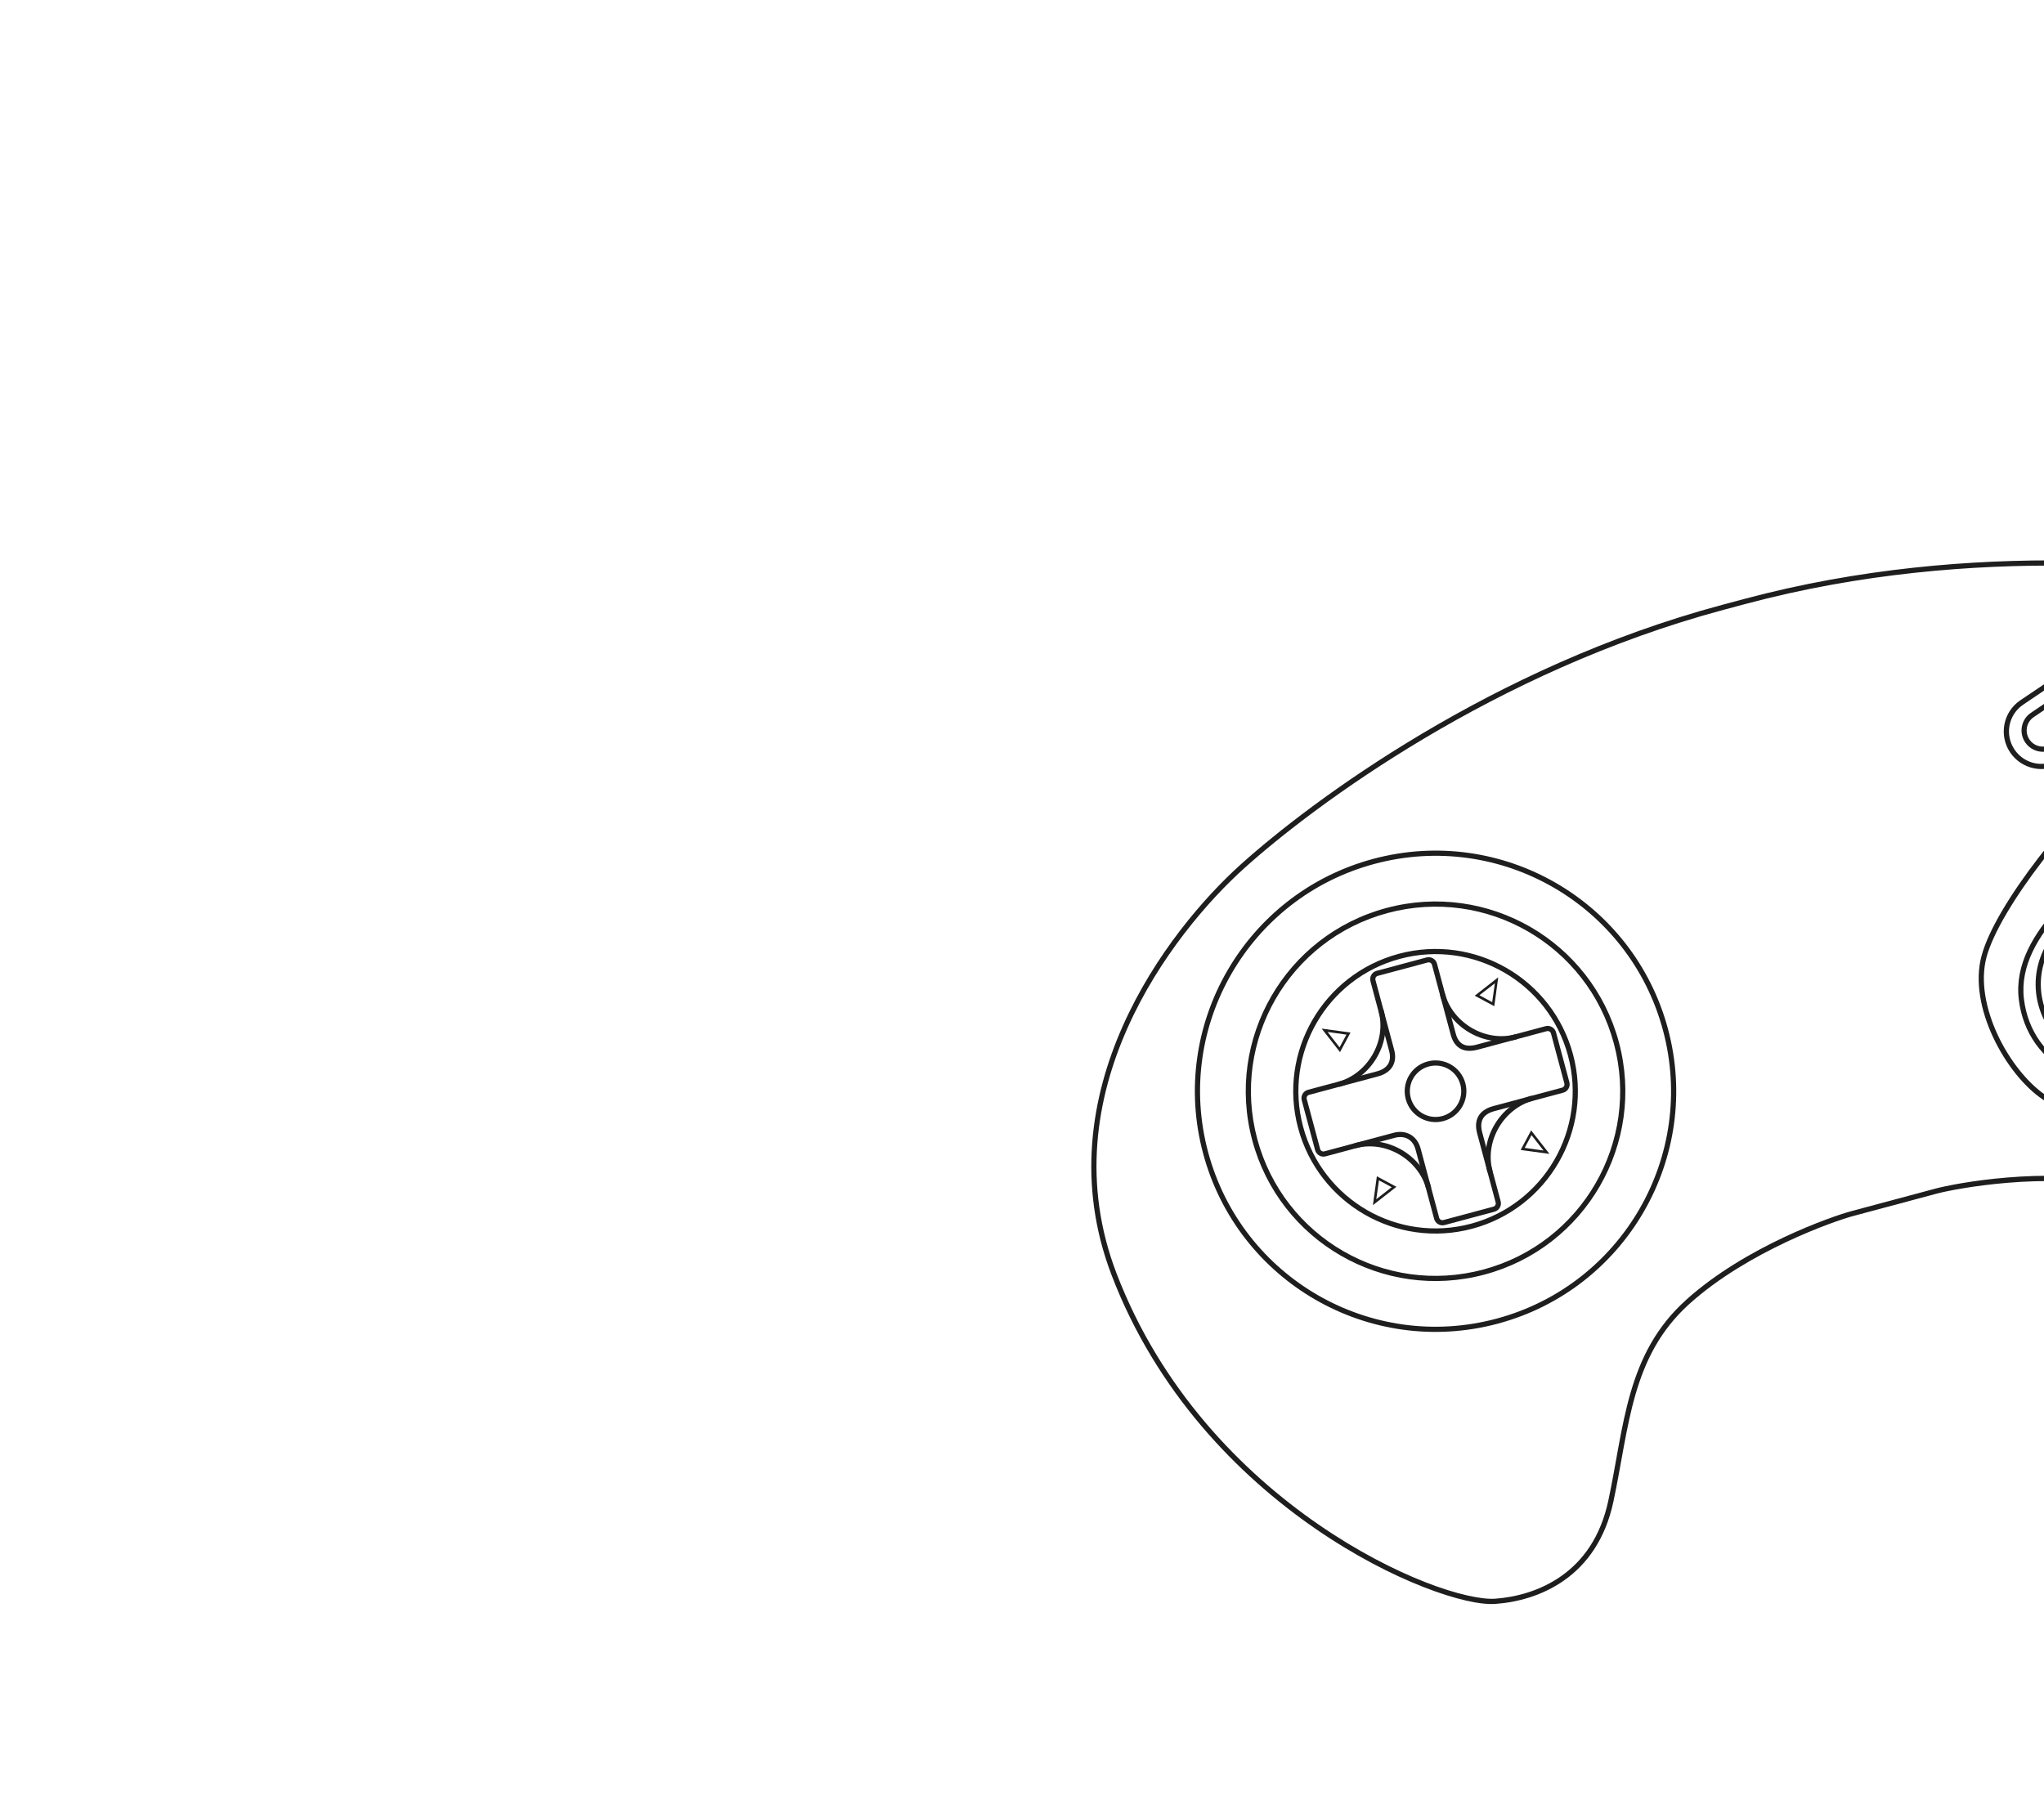
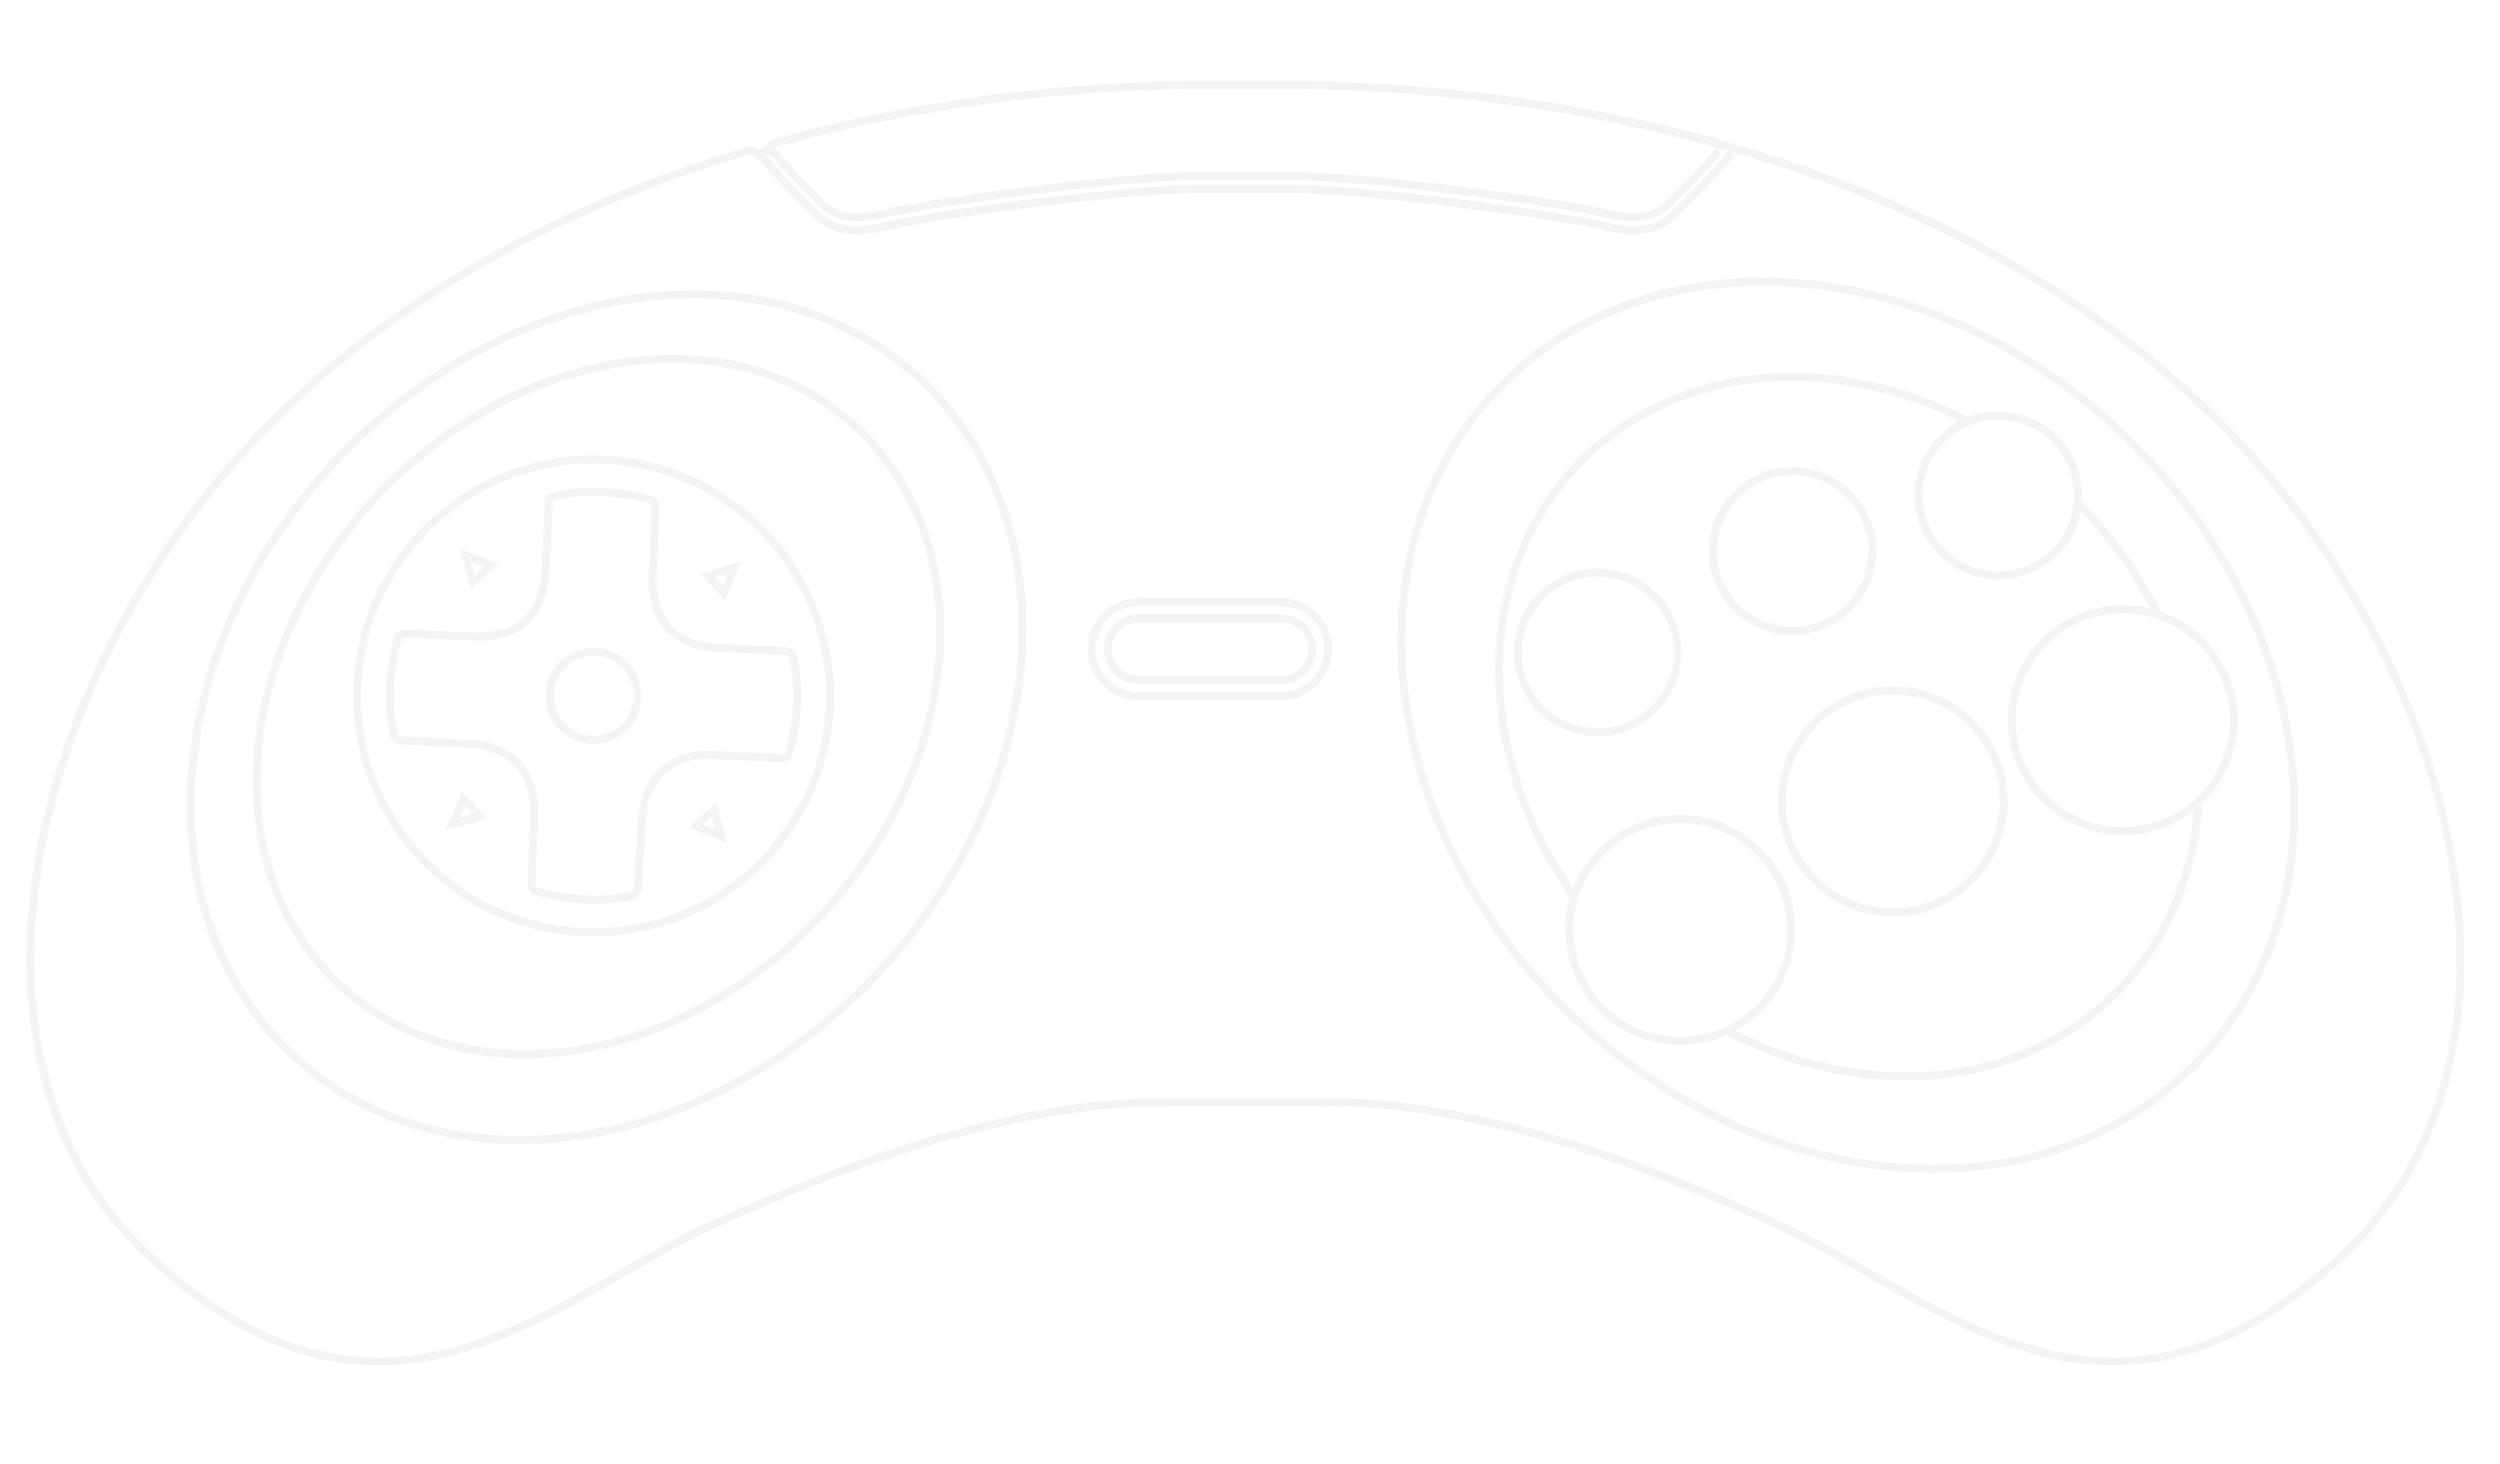
- <svg xmlns="http://www.w3.org/2000/svg">
-   <path id="path3" d="M 318.065 101.402 C 276.807 101.402 240.702 115.754 226.076 123.182 C 218.501 127.03 207.653 134.338 199.106 144.892 C 190.558 155.445 184.316 169.272 186.063 186.053 C 188.308 207.593 198.211 225.126 208.755 237.511 C 214.027 243.702 219.457 248.603 224.183 252.082 C 228.908 255.562 232.901 257.635 235.444 258.127 C 239.092 258.833 243.621 258.884 248.025 257.257 C 252.429 255.632 256.684 252.304 259.736 246.318 C 265.77 234.481 269.197 222.852 281.278 216.698 C 293.413 210.516 309.142 209.349 312.51 209.349 L 327.489 209.349 C 330.859 209.349 346.587 210.517 358.722 216.698 L 358.807 216.743 C 370.817 222.909 374.245 234.514 380.265 246.321 C 383.317 252.307 387.572 255.635 391.975 257.261 C 396.38 258.886 400.909 258.836 404.556 258.13 C 407.1 257.638 411.093 255.565 415.818 252.085 C 420.543 248.605 425.974 243.705 431.245 237.513 C 441.79 225.131 451.693 207.598 453.937 186.055 C 455.685 169.274 449.441 155.448 440.894 144.893 C 432.349 134.34 421.502 127.033 413.93 123.184 C 399.304 115.758 363.199 101.404 321.942 101.404 L 318.071 101.404 L 318.065 101.402 Z M 318.065 102.299 L 321.935 102.299 C 362.985 102.299 399.01 116.613 413.516 123.981 C 420.99 127.778 431.764 135.029 440.205 145.453 C 448.646 155.877 454.759 169.444 453.039 185.956 C 450.818 207.277 441.01 224.661 430.555 236.935 C 425.33 243.073 419.949 247.931 415.285 251.365 C 410.619 254.802 406.631 256.808 404.387 257.242 C 400.867 257.924 396.492 257.969 392.284 256.414 C 388.074 254.861 384.023 251.716 381.064 245.911 C 375.075 234.165 371.554 222.228 359.129 215.898 C 346.757 209.596 331.057 208.45 327.489 208.45 L 312.51 208.45 C 308.944 208.45 293.254 209.589 280.884 215.883 L 280.871 215.897 C 268.444 222.227 264.924 234.165 258.936 245.91 C 255.976 251.716 251.926 254.86 247.716 256.414 C 243.508 257.968 239.133 257.922 235.613 257.242 C 233.374 256.805 229.387 254.802 224.722 251.367 C 220.056 247.929 214.675 243.074 209.448 236.934 C 198.996 224.659 189.188 207.274 186.967 185.956 C 185.247 169.441 191.359 155.874 199.8 145.451 C 208.239 135.028 219.014 127.776 226.488 123.979 C 240.998 116.61 277.017 102.298 318.068 102.298 L 318.065 102.299 Z" style="fill: rgb(30, 30, 30);" transform="matrix(0.965926, -0.258819, 0.258819, 0.965926, -35.68358, 88.95539)" />
-   <path id="circle5" d="M 248.196 147.096 C 225.224 147.096 206.597 165.722 206.597 188.694 C 206.597 211.665 225.223 230.305 248.196 230.305 C 271.167 230.305 289.807 211.666 289.807 188.694 C 289.807 165.722 271.167 147.096 248.196 147.096 Z M 248.196 147.994 C 270.682 147.994 288.91 166.207 288.91 188.694 C 288.91 211.18 270.682 229.408 248.196 229.408 C 225.709 229.408 207.495 211.18 207.495 188.694 C 207.495 166.207 225.709 147.994 248.196 147.994 Z" style="fill: rgb(30, 30, 30);" transform="matrix(0.965926, -0.258819, 0.258819, 0.965926, -40.38201, 70.66924)" />
-   <path id="circle7" d="M 248.196 155.889 C 230.076 155.889 215.392 170.574 215.392 188.694 C 215.392 206.813 230.076 221.511 248.196 221.511 C 266.314 221.511 281.013 206.812 281.013 188.694 C 281.013 170.574 266.314 155.889 248.196 155.889 Z M 248.196 156.787 C 265.83 156.787 280.116 171.059 280.116 188.694 C 280.116 206.328 265.83 220.614 248.196 220.614 C 230.561 220.614 216.29 206.328 216.29 188.694 C 216.29 171.059 230.561 156.787 248.196 156.787 Z" style="fill: rgb(30, 30, 30);" transform="matrix(0.965926, -0.258819, 0.258819, 0.965926, -40.38185, 70.6693)" />
-   <path id="circle9" d="M 248.196 164.094 C 234.609 164.094 223.596 175.107 223.596 188.693 C 223.596 202.279 234.609 213.306 248.196 213.306 C 261.781 213.306 272.809 202.279 272.809 188.693 C 272.809 175.107 261.781 164.094 248.196 164.094 Z M 248.196 164.992 C 261.297 164.992 271.911 175.592 271.911 188.693 C 271.911 201.794 261.297 212.409 248.196 212.409 C 235.094 212.409 224.494 201.794 224.494 188.693 C 224.494 175.592 235.095 164.992 248.196 164.992 Z" style="fill: rgb(30, 30, 30);" transform="matrix(0.965926, -0.258819, 0.258819, 0.965926, -40.38187, 70.66934)" />
-   <path id="path11" d="M 243.735 165.945 C 242.918 165.945 242.248 166.615 242.248 167.432 L 242.248 179.942 C 242.248 180.892 241.969 181.56 241.491 182.018 C 241.013 182.475 240.294 182.747 239.317 182.747 L 226.933 182.747 C 226.116 182.747 225.446 183.416 225.446 184.234 L 225.446 193.167 C 225.446 193.985 226.116 194.655 226.933 194.655 L 239.317 194.655 C 240.224 194.655 240.949 194.936 241.449 195.426 C 241.948 195.915 242.248 196.633 242.248 197.586 L 242.248 209.97 C 242.248 210.787 242.918 211.457 243.735 211.457 L 252.668 211.457 C 253.486 211.457 254.155 210.788 254.155 209.97 L 254.155 197.629 C 254.155 196.68 254.392 195.946 254.842 195.455 C 255.292 194.964 255.999 194.656 257.129 194.656 L 269.47 194.656 C 270.288 194.656 270.958 193.986 270.958 193.168 L 270.958 184.235 C 270.958 183.418 270.288 182.748 269.47 182.748 L 257.142 182.748 C 255.965 182.748 255.254 182.447 254.814 181.99 C 254.375 181.534 254.155 180.865 254.155 179.943 L 254.155 167.432 C 254.155 166.616 253.486 165.946 252.668 165.946 L 243.735 165.946 L 243.735 165.945 Z M 243.735 166.843 L 252.668 166.843 C 253 166.843 253.258 167.099 253.258 167.432 L 253.258 179.942 C 253.258 181.004 253.52 181.947 254.17 182.621 C 254.819 183.295 255.815 183.645 257.142 183.645 L 269.47 183.645 C 269.803 183.645 270.059 183.902 270.059 184.234 L 270.059 193.168 C 270.059 193.499 269.803 193.757 269.47 193.757 L 257.129 193.757 C 255.83 193.757 254.818 194.145 254.17 194.851 C 253.521 195.557 253.258 196.534 253.258 197.628 L 253.258 209.97 C 253.258 210.303 253.001 210.559 252.668 210.559 L 243.735 210.559 C 243.403 210.559 243.146 210.303 243.146 209.97 L 243.146 197.586 C 243.146 196.438 242.752 195.468 242.066 194.795 C 241.38 194.122 240.415 193.757 239.317 193.757 L 226.933 193.757 C 226.602 193.757 226.344 193.5 226.344 193.167 L 226.344 184.234 C 226.344 183.902 226.601 183.645 226.933 183.645 L 239.317 183.645 C 240.459 183.645 241.43 183.312 242.108 182.663 C 242.786 182.014 243.146 181.073 243.146 179.942 L 243.146 167.431 C 243.146 167.099 243.403 166.842 243.735 166.843 L 243.735 166.843 Z" style="fill: rgb(30, 30, 30);" transform="matrix(0.965926, -0.25882, 0.25882, 0.965926, -40.38224, 70.6695)" />
-   <path id="path13" d="M 250.181 170.478 C 250.181 176.112 255.02 181.305 261.023 181.305 L 261.023 180.408 C 255.542 180.408 251.079 175.596 251.079 170.478 L 250.181 170.478 L 250.181 170.478 Z" style="fill: rgb(30, 30, 30);" transform="matrix(0.965926, -0.258819, 0.258819, 0.965926, -36.81463, 72.148)" />
-   <path id="polygon15" d="M 259.717 169.541 L 259.213 169.751 L 255.285 171.421 L 254.963 171.547 L 255.215 171.785 L 257.53 173.959 L 257.767 174.183 L 257.894 173.889 L 259.507 170.046 L 259.717 169.541 L 259.717 169.541 Z M 258.89 170.383 L 257.6 173.412 L 255.777 171.687 L 258.89 170.383 Z" style="fill: rgb(30, 30, 30);" transform="matrix(0.965926, -0.258819, 0.258819, 0.965926, -35.7125, 72.46052)" />
-   <path id="circle17" d="M 248.196 183.363 C 245.25 183.363 242.866 185.747 242.866 188.692 C 242.866 191.638 245.25 194.036 248.196 194.036 C 251.141 194.036 253.539 191.638 253.539 188.692 C 253.539 185.747 251.141 183.363 248.196 183.363 Z M 248.196 184.26 C 250.656 184.26 252.641 186.232 252.641 188.692 C 252.641 191.153 250.656 193.138 248.196 193.138 C 245.735 193.138 243.764 191.153 243.764 188.692 C 243.764 186.232 245.735 184.26 248.196 184.26 Z" style="fill: rgb(30, 30, 30);" transform="matrix(0.965926, -0.258819, 0.258819, 0.965926, -40.38172, 70.66929)" />
-   <path id="path19" d="M 239.911 175.879 C 239.911 181.36 235.098 185.823 229.981 185.823 L 229.981 186.72 C 235.615 186.72 240.808 181.881 240.808 175.879 L 239.911 175.879 Z" style="fill: rgb(30, 30, 30);" transform="matrix(0.965926, -0.258819, 0.258819, 0.965926, -38.90288, 67.10219)" />
-   <path id="polygon21" d="M 229.046 177.185 L 229.257 177.69 L 230.926 181.617 L 231.052 181.94 L 231.29 181.687 L 233.464 179.373 L 233.688 179.135 L 233.394 179.008 L 229.551 177.395 L 229.046 177.185 L 229.046 177.185 Z M 229.888 178.012 L 232.917 179.302 L 231.192 181.126 L 229.888 178.012 Z" style="fill: rgb(30, 30, 30);" transform="matrix(0.965926, -0.258819, 0.258819, 0.965926, -38.59054, 66.0006)" />
-   <path id="path23" d="M 235.385 196.094 L 235.385 196.992 C 240.865 196.992 245.328 201.803 245.328 206.921 L 246.225 206.921 C 246.225 201.287 241.387 196.094 235.385 196.094 Z" style="fill: rgb(30, 30, 30);" transform="matrix(0.965926, -0.258819, 0.258819, 0.965926, -43.94874, 69.19109)" />
-   <path id="polygon25" d="M 238.639 203.216 L 238.512 203.511 L 236.899 207.353 L 236.688 207.858 L 237.195 207.647 L 241.12 205.979 L 241.443 205.852 L 241.191 205.615 L 238.877 203.44 L 238.639 203.216 L 238.639 203.216 Z M 238.807 203.988 L 240.631 205.699 L 237.516 207.018 L 238.807 203.988 Z" style="fill: rgb(30, 30, 30);" transform="matrix(0.965926, -0.258819, 0.258819, 0.965926, -45.05092, 68.87819)" />
-   <path id="path27" d="M 266.424 190.68 C 260.79 190.68 255.598 195.519 255.598 201.522 L 256.495 201.522 C 256.495 196.042 261.308 191.578 266.424 191.578 L 266.424 190.68 Z" style="fill: rgb(30, 30, 30);" transform="matrix(0.965926, -0.258818, 0.258818, 0.965926, -41.86081, 74.23628)" />
-   <path id="polygon29" d="M 265.356 195.459 L 265.118 195.712 L 262.944 198.026 L 262.72 198.264 L 263.014 198.391 L 266.857 200.003 L 267.361 200.214 L 267.151 199.709 L 265.482 195.782 L 265.356 195.459 L 265.356 195.459 Z M 265.201 196.273 L 266.52 199.387 L 263.491 198.096 L 265.201 196.273 Z" style="fill: rgb(30, 30, 30);" transform="matrix(0.965926, -0.258819, 0.258819, 0.965926, -42.17281, 75.33861)" />
-   <path id="path31" d="M 407.174 119.665 C 405.348 119.699 403.405 119.799 401.382 119.973 C 393.287 120.67 383.879 122.605 375.184 126.719 C 368.694 129.79 361.319 134.429 354.989 139.272 C 348.658 144.114 343.379 149.143 341.076 153.114 C 338.764 157.101 338.471 162.319 339.351 167.264 C 340.231 172.211 342.277 176.89 344.821 179.831 C 349.864 185.663 358.551 188.953 369.63 185.988 C 375.163 184.508 378.705 182.304 382.379 179.733 C 386.051 177.162 389.861 174.215 396.067 171.15 C 408.501 165.009 419.077 162.722 424.832 160.855 C 427.74 159.912 430.762 158.279 433.065 155.302 C 435.368 152.324 436.942 148.019 437.02 141.782 C 437.098 135.49 434.481 130.618 431.003 127.14 C 427.525 123.661 423.199 121.556 419.727 120.688 C 417.114 120.034 412.653 119.561 407.174 119.665 L 407.174 119.665 Z M 407.202 120.576 C 412.63 120.478 417.028 120.939 419.501 121.558 C 422.811 122.385 427.028 124.429 430.371 127.771 C 433.712 131.113 436.196 135.728 436.121 141.768 C 436.045 147.861 434.53 151.953 432.363 154.755 C 430.195 157.558 427.36 159.094 424.565 160.001 C 418.925 161.829 408.248 164.145 395.744 170.308 L 395.674 170.35 C 389.395 173.452 385.508 176.437 381.86 178.99 C 378.211 181.544 374.818 183.671 369.406 185.118 C 358.598 188.011 350.328 184.816 345.507 179.242 C 343.119 176.48 341.089 171.914 340.234 167.111 C 339.381 162.308 339.69 157.282 341.848 153.563 C 344.014 149.827 349.253 144.793 355.535 139.987 C 361.817 135.181 369.151 130.567 375.562 127.533 C 384.13 123.478 393.454 121.561 401.466 120.871 C 403.469 120.699 405.394 120.609 407.202 120.576 L 407.202 120.576 Z" style="fill: rgb(30, 30, 30);" transform="matrix(0.965926, -0.258819, 0.258819, 0.965926, -26.47682, 105.6369)" />
-   <path id="path33" d="M 413.864 125.236 C 410.063 125.121 406.019 125.873 402.097 127.395 C 391.768 131.403 378.837 136.486 372.769 139.597 C 367.945 142.072 361.539 144.692 356.095 148.167 C 350.651 151.64 346.13 155.998 345.254 161.967 C 343.517 173.813 353.98 182.563 365.044 180.508 C 370.517 179.491 374.227 177.287 378.058 174.617 C 381.889 171.948 385.862 168.823 391.985 165.838 C 398.114 162.85 404.634 160.697 410.33 158.965 C 416.023 157.234 420.871 155.923 423.723 154.576 C 426.632 153.201 429.277 150.189 430.567 146.399 C 431.856 142.61 431.774 138.037 429.165 133.609 C 426.554 129.179 422.369 126.588 417.566 125.643 C 416.365 125.406 415.13 125.274 413.864 125.236 L 413.864 125.236 Z M 413.835 126.133 C 415.056 126.17 416.247 126.299 417.398 126.526 C 421.996 127.43 425.916 129.855 428.393 134.057 C 430.87 138.26 430.941 142.548 429.725 146.118 C 428.509 149.689 425.982 152.53 423.344 153.776 C 420.648 155.049 415.788 156.359 410.077 158.095 C 404.366 159.831 397.794 162 391.592 165.024 C 385.383 168.05 381.336 171.24 377.538 173.887 C 373.74 176.535 370.191 178.636 364.874 179.623 C 354.358 181.576 344.484 173.38 346.138 162.107 C 346.957 156.515 351.225 152.336 356.572 148.923 C 361.919 145.511 368.295 142.9 373.177 140.396 C 379.133 137.341 392.107 132.244 402.432 128.237 C 406.256 126.753 410.172 126.024 413.835 126.133 L 413.835 126.133 Z" style="fill: rgb(30, 30, 30);" transform="matrix(0.965926, -0.258819, 0.258819, 0.965926, -26.37516, 105.6934)" />
-   <path id="circle35" d="M 365.695 156.461 C 358.112 156.461 351.951 162.621 351.951 170.205 C 351.951 177.789 358.112 183.95 365.695 183.95 C 373.279 183.95 379.439 177.789 379.439 170.205 C 379.439 162.621 373.28 156.461 365.695 156.461 Z M 365.695 157.359 C 372.795 157.359 378.542 163.106 378.542 170.205 C 378.542 177.304 372.795 183.052 365.695 183.052 C 358.596 183.052 352.848 177.304 352.848 170.205 C 352.848 163.106 358.596 157.359 365.695 157.359 Z" style="fill: rgb(30, 30, 30);" transform="matrix(0.965926, -0.258819, 0.258819, 0.965926, -31.59167, 100.4484)" />
-   <path id="circle37" d="M 365.696 158.999 C 359.516 158.999 354.503 164.025 354.503 170.205 C 354.503 176.385 359.516 181.411 365.696 181.411 C 371.876 181.411 376.902 176.386 376.902 170.205 C 376.902 164.025 371.877 158.999 365.696 158.999 Z M 365.696 159.897 C 371.391 159.897 376.004 164.51 376.004 170.205 C 376.004 175.9 371.392 180.514 365.696 180.514 C 360.001 180.514 355.401 175.901 355.401 170.205 C 355.402 164.51 360.001 159.897 365.696 159.897 Z" style="fill: rgb(30, 30, 30);" transform="matrix(0.965926, -0.258819, 0.258819, 0.965926, -31.59127, 100.4503)" />
-   <path id="circle39" d="M 386.862 137.159 C 379.277 137.159 373.117 143.305 373.117 150.889 C 373.117 158.474 379.277 164.634 386.862 164.634 C 394.444 164.634 400.591 158.473 400.591 150.889 C 400.591 143.305 394.446 137.159 386.862 137.159 Z M 386.862 138.057 C 393.96 138.057 399.694 143.789 399.694 150.889 C 399.694 157.989 393.961 163.736 386.862 163.736 C 379.762 163.736 374.014 157.988 374.014 150.889 C 374.014 143.79 379.762 138.057 386.862 138.057 Z" style="fill: rgb(30, 30, 30);" transform="matrix(0.965926, -0.258819, 0.258819, 0.965926, -25.87315, 105.2668)" />
-   <path id="circle41" d="M 386.861 139.695 C 380.68 139.695 375.654 144.707 375.654 150.887 C 375.654 157.068 380.68 162.093 386.861 162.093 C 393.04 162.093 398.053 157.068 398.053 150.887 C 398.053 144.707 393.04 139.695 386.861 139.695 Z M 386.861 140.593 C 392.555 140.593 397.155 145.191 397.155 150.887 C 397.155 156.582 392.555 161.196 386.861 161.196 C 381.165 161.196 376.551 156.583 376.551 150.887 C 376.551 145.192 381.164 140.593 386.861 140.593 Z" style="fill: rgb(30, 30, 30);" transform="matrix(0.965926, -0.258819, 0.258819, 0.965926, -25.87253, 105.2666)" />
-   <path id="circle43" d="M 410.357 120.798 C 402.772 120.798 396.613 126.958 396.613 134.543 C 396.613 142.128 402.772 148.287 410.357 148.287 C 417.941 148.287 424.101 142.128 424.101 134.543 C 424.101 126.958 417.941 120.798 410.357 120.798 Z M 410.357 121.696 C 417.456 121.696 423.204 127.443 423.204 134.543 C 423.204 141.643 417.456 147.39 410.357 147.39 C 403.257 147.39 397.51 141.643 397.51 134.543 C 397.51 127.443 403.257 121.696 410.357 121.696 Z" style="fill: rgb(30, 30, 30);" transform="matrix(0.965926, -0.258819, 0.258819, 0.965926, -20.83958, 110.7926)" />
-   <path id="circle45" d="M 410.357 123.336 C 404.177 123.336 399.164 128.362 399.164 134.542 C 399.164 140.723 404.177 145.748 410.357 145.748 C 416.537 145.748 421.563 140.723 421.563 134.542 C 421.563 128.362 416.537 123.336 410.357 123.336 Z M 410.357 124.234 C 416.052 124.234 420.665 128.847 420.665 134.542 C 420.665 140.237 416.053 144.851 410.357 144.851 C 404.662 144.851 400.062 140.237 400.062 134.542 C 400.062 128.847 404.661 124.234 410.357 124.234 Z" style="fill: rgb(30, 30, 30);" transform="matrix(0.965926, -0.258819, 0.258819, 0.965926, -20.83923, 110.7943)" />
-   <path id="path47" d="M 370.68 111.369 C 369.838 111.311 368.975 111.428 368.128 111.72 L 349.682 118.059 C 346.295 119.226 344.49 122.93 345.657 126.319 C 346.825 129.708 350.529 131.526 353.917 130.358 L 372.363 124.005 C 375.752 122.838 377.555 119.134 376.389 115.745 C 375.512 113.204 373.207 111.543 370.68 111.369 L 370.68 111.369 Z M 370.624 112.267 C 372.803 112.414 374.777 113.842 375.533 116.039 C 376.544 118.97 375 122.141 372.069 123.15 L 353.628 129.503 C 350.698 130.513 347.527 128.969 346.518 126.039 C 345.509 123.109 347.051 119.923 349.982 118.914 L 368.423 112.561 C 369.155 112.309 369.899 112.217 370.624 112.267 L 370.624 112.267 Z" style="fill: rgb(30, 30, 30);" transform="matrix(0.965926, -0.258819, 0.258819, 0.965926, -19.02417, 97.56367)" />
-   <path id="path49" d="M 370.201 114.287 C 369.724 114.253 369.222 114.303 368.742 114.469 L 350.889 120.626 C 348.971 121.287 347.957 123.39 348.617 125.31 C 349.279 127.23 351.382 128.258 353.302 127.596 L 371.141 121.439 C 373.061 120.778 374.088 118.675 373.428 116.755 C 372.932 115.315 371.635 114.386 370.202 114.287 L 370.201 114.287 Z M 370.131 115.17 C 371.215 115.243 372.207 115.953 372.586 117.049 C 373.088 118.51 372.322 120.094 370.86 120.597 L 353.007 126.74 C 351.547 127.244 349.962 126.477 349.459 125.015 C 348.956 123.554 349.724 121.97 351.184 121.467 L 369.042 115.324 C 369.408 115.198 369.775 115.146 370.136 115.17 L 370.131 115.17 L 370.131 115.17 Z" style="fill: rgb(30, 30, 30);" transform="matrix(0.965926, -0.258819, 0.258819, 0.965926, -19.02514, 97.56351)" />
+ <svg xmlns="http://www.w3.org/2000/svg" version="1.2" baseProfile="tiny" id="Layer_3" x="0px" y="0px" width="598.189px" height="350.26px" viewBox="0 0 598.189 350.26" xml:space="preserve">
+   <path id="ellipse3" fill="#F4F4F4" d="M220.665,89.864c-36.656-33.883-100.118-24.541-141.759,20.52  c-41.65,45.062-45.998,109.076-9.34,142.956c36.658,33.89,100.156,24.539,141.807-20.521  c41.651-45.058,45.958-109.075,9.294-142.964L220.665,89.864z M219.365,91.27c35.728,33.014,31.679,95.811-9.398,140.256  c-41.086,44.445-103.382,53.432-139.099,20.413c-35.719-33.008-31.636-95.8,9.446-140.255  c41.082-44.447,103.343-53.428,139.06-20.414H219.365z" />
+   <path id="ellipse5" fill="#F4F4F4" d="M205.572,101.549c-30.099-27.824-82.364-19.948-116.741,17.242  c-34.378,37.191-38.132,89.906-8.033,117.737c30.099,27.822,82.364,19.945,116.742-17.246  c34.377-37.191,38.128-89.906,8.029-117.737L205.572,101.549z M204.272,102.955c29.154,26.95,25.675,78.45-8.138,115.028  c-33.814,36.579-84.883,44.086-114.033,17.136c-29.156-26.941-25.677-78.44,8.136-115.019  c33.812-36.583,84.88-44.089,114.033-17.139L204.272,102.955z" />
+   <path id="path7" fill="#F4F4F4" d="M289.994,19.325c-33.468,0-69.873,4.176-105.276,14.057c-0.688,0.2-1.309,0.72-1.436,1.406  c-0.127,0.686,0.168,1.258,0.538,1.674c0,0,5.863,6.771,9.362,10.02c1.587,1.474,3.045,3.654,5.772,5.084s6.623,1.968,12.831,0.479  c11.909-2.858,57.564-8.942,74.83-8.942h22.79c17.265,0,62.918,6.084,74.83,8.942c6.207,1.489,10.074,0.951,12.801-0.479  s4.217-3.611,5.802-5.084c3.492-3.242,9.093-9.661,9.093-9.661l-1.466-1.256c0,0-5.603,6.438-8.913,9.511  c-1.812,1.684-3.131,3.634-5.383,4.815c-2.253,1.181-5.549,1.723-11.484,0.299c-12.378-2.97-57.571-9.003-75.278-9.003h-22.79  c-17.708,0-62.902,6.033-75.278,9.003c-5.937,1.424-9.232,0.882-11.485-0.299c-2.252-1.182-3.57-3.132-5.383-4.815  c-3.292-3.057-9.14-9.787-9.188-9.842c35.19-9.816,71.415-13.997,104.711-13.997h15.992c34.192,0,71.468,4.468,107.554,14.864  c-0.27,0.313-7.83,9.078-11.036,12.053c-1.78,1.652-3.319,3.584-5.831,4.785s-6.063,1.752-11.994,0.329  c-12.383-2.971-57.575-9.003-75.281-9.003h-22.789c-17.708,0-62.901,6.032-75.278,9.002c-5.931,1.424-9.48,0.872-11.993-0.329  c-2.512-1.2-4.051-3.132-5.832-4.785c-3.284-3.049-11.245-11.993-11.245-11.993c-1.043-1.186-2.641-1.322-3.924-0.926  C137.219,47.56,97.786,67.749,66.359,98.28c-29.897,29.046-50.694,67.654-57.573,105.066c-6.879,37.415,0.198,73.74,26.26,97.916  c28.719,26.641,53.625,28.939,76.056,22.281c22.432-6.658,42.46-22.075,61.969-30.626c18.913-8.288,63.788-28.323,106.234-28.323  h37.384c42.446,0,87.32,20.035,106.233,28.323c19.509,8.551,39.509,23.969,61.938,30.626c22.432,6.658,47.37,4.358,76.087-22.281  c26.063-24.178,33.139-60.504,26.261-97.916c-6.883-37.412-27.68-76.02-57.578-105.066  c-60.007-58.296-149.146-78.957-223.653-78.957h-16.001L289.994,19.325z M414.047,36.222C456.025,48.386,496.364,68.64,528.3,99.657  c29.607,28.762,50.237,67.05,57.035,104.023c6.798,36.969-0.202,72.538-25.691,96.184c-28.357,26.306-52.246,28.379-74.201,21.863  c-21.954-6.518-41.894-21.841-61.729-30.536c-18.892-8.279-63.965-28.502-107.009-28.502h-37.385  c-43.046,0-88.12,20.223-107.008,28.502c-19.837,8.695-39.777,24.02-61.73,30.536c-21.965,6.518-45.855,4.44-74.214-21.869  c-25.488-23.64-32.488-59.213-25.691-96.185c6.797-36.96,27.427-75.252,57.034-104.012c31.157-30.268,70.291-50.341,111.162-62.598  c0.767-0.236,1.52-0.136,1.944,0.359c0,0,7.848,8.877,11.366,12.143c1.62,1.504,3.358,3.704,6.31,5.114  c2.953,1.41,7.066,1.94,13.279,0.449c11.911-2.858,57.564-8.943,74.83-8.943h22.79c17.265,0,62.918,6.084,74.829,8.943  c6.214,1.491,10.328,0.961,13.279-0.449c2.953-1.41,4.691-3.61,6.311-5.114c3.538-3.284,11.306-12.382,11.306-12.382l-1.076-0.958  L414.047,36.222z" />
+   <path id="path9" fill="#F4F4F4" d="M419.167,66.489c-23.602,0.603-45.641,9.221-61.76,26.229  c-36.844,38.876-28.561,106.501,18.155,151.061c46.713,44.563,114.464,49.433,151.301,10.558  c36.843-38.876,28.59-106.501-18.126-151.061c-26.28-25.068-59.231-37.563-89.57-36.789V66.489z M419.316,68.403  c29.785-0.746,62.181,11.514,88.109,36.249c46.096,43.972,54.016,110.405,18.034,148.373  c-35.982,37.966-102.491,33.354-148.583-10.617c-46.096-43.973-54.048-110.406-18.064-148.373  C374.556,77.424,396.15,68.983,419.316,68.403z" />
+   <path id="path11" fill="#F4F4F4" d="M426.575,89.249c-18.995,0.519-36.874,7.615-50.007,21.534  c-25.401,26.924-24.646,70.421-0.718,104.165l1.561-1.099c-23.492-33.134-24.143-75.587,0.539-101.745  c22.683-24.043,60.07-27.231,92.385-10.528l0.87-1.707c-14.413-7.449-29.85-11.021-44.627-10.618L426.575,89.249z" />
+   <path id="path13" fill="#F4F4F4" d="M497.675,119.423l-1.35,1.35c8.043,8.122,14.432,17.2,19.141,26.708l1.732-0.871  c-4.801-9.692-11.342-18.919-19.529-27.186H497.675z" />
+   <path id="path15" fill="#F4F4F4" d="M525.036,191.863c-0.902,16.388-6.89,31.783-18.214,43.785  c-22.895,24.266-60.765,27.285-93.283,10.049l-0.896,1.704c33.144,17.569,72.021,14.537,95.585-10.438  c11.657-12.346,17.792-28.224,18.721-45.001l-1.914-0.09L525.036,191.863z" />
+   <path id="circle17" fill="#F4F4F4" d="M142.004,108.958c-31.77,0-57.542,25.772-57.542,57.542c0,31.771,25.772,57.543,57.542,57.543  c31.771,0,57.543-25.772,57.543-57.543C199.547,134.731,173.774,108.958,142.004,108.958z M142.004,110.873  c30.737,0,55.629,24.892,55.629,55.628c0,30.737-24.892,55.629-55.629,55.629c-30.736,0-55.628-24.892-55.628-55.629  C86.375,135.765,111.268,110.873,142.004,110.873z" />
+   <path id="path19" fill="#F4F4F4" d="M144.311,116.792c-4.056-0.187-8.025,0.124-11.843,0.867c-0.01,0.002-0.02-0.002-0.03,0v0.03  c-0.575,0.104-1.19,0.401-1.555,0.927c-0.372,0.539-0.502,1.207-0.538,1.974l-0.748,15.761c-0.243,5.26-1.778,9.063-4.486,11.544  c-2.708,2.482-6.679,3.714-11.993,3.47l-15.462-0.718c-0.775-0.035-1.378-0.049-2.003,0.209c-0.626,0.258-1.108,0.842-1.346,1.465  v0.06v0.029c-1.106,3.758-1.786,7.699-1.974,11.784c-0.179,3.901,0.094,7.711,0.778,11.395v0.03  c0.298,1.385,1.644,2.486,3.499,2.572l15.313,0.688c5.126,0.234,8.929,1.867,11.425,4.695c2.497,2.827,3.75,6.948,3.499,12.381  l-0.658,14.565c-0.043,0.931,0.011,1.653,0.299,2.303c0.288,0.651,0.848,1.129,1.436,1.376l0.06,0.029h0.06  c3.726,1.087,7.616,1.76,11.664,1.945c3.958,0.183,7.841-0.102,11.575-0.809h0.03l0.03-0.029c0.64-0.161,1.282-0.525,1.705-1.137  c0.422-0.61,0.614-1.392,0.658-2.333l0.688-14.505c0.246-5.325,1.882-9.339,4.606-11.993c2.724-2.652,6.568-3.993,11.455-3.769  l15.672,0.718c0.858,0.041,1.581,0.045,2.273-0.299c0.692-0.342,1.157-1.013,1.436-1.794v-0.03v-0.03  c1.035-3.632,1.673-7.46,1.854-11.394c0.182-3.951-0.104-7.817-0.808-11.544v-0.029l-0.047-0.058  c-0.163-0.536-0.411-1.129-0.928-1.585c-0.516-0.456-1.244-0.709-2.093-0.748l-16.174-0.746c-4.832-0.223-8.54-1.816-11.007-4.546  c-2.467-2.73-3.76-6.664-3.529-11.694l0.717-15.433c0.034-0.73,0.122-1.362-0.06-2.034c-0.181-0.672-0.807-1.309-1.555-1.556h-0.03  c-3.782-1.122-7.757-1.814-11.873-2.004L144.311,116.792z M144.221,118.706c3.961,0.182,7.789,0.866,11.426,1.944  c0.233,0.074,0.227,0.055,0.27,0.209c0.046,0.173,0.034,0.694,0,1.435l-0.718,15.433c-0.249,5.405,1.18,9.908,4.038,13.07  c2.857,3.162,7.106,4.933,12.322,5.174l16.18,0.748c0.548,0.025,0.784,0.143,0.927,0.27c0.136,0.12,0.223,0.355,0.329,0.688  c0.005,0.018,0.024,0.012,0.03,0.03c0.659,3.546,0.921,7.217,0.748,10.976c-0.173,3.767-0.779,7.412-1.765,10.886  c-0.196,0.551-0.287,0.64-0.449,0.719c-0.161,0.08-0.585,0.155-1.346,0.119l-15.672-0.718c-5.29-0.242-9.749,1.247-12.891,4.307  c-3.141,3.062-4.913,7.603-5.173,13.279l-0.689,14.5c-0.033,0.715-0.184,1.137-0.329,1.346c-0.146,0.211-0.287,0.28-0.598,0.359  c-3.57,0.671-7.278,0.952-11.065,0.777c-3.862-0.177-7.57-0.795-11.125-1.825c-0.01-0.001-0.021,0.004-0.03,0  c-0.289-0.123-0.339-0.178-0.419-0.358c-0.084-0.188-0.157-0.665-0.12-1.466l0.658-14.565c0.267-5.773-1.081-10.445-3.978-13.728  c-2.896-3.28-7.279-5.071-12.771-5.323l-15.313-0.718c-1.217-0.056-1.59-0.529-1.705-1.017c-0.002-0.009,0.002-0.021,0-0.03  c-0.653-3.531-0.919-7.202-0.748-10.947c0.18-3.908,0.802-7.681,1.854-11.274c0.012-0.031,0.02-0.003,0.03-0.03  c0.002-0.01-0.003-0.021,0-0.03c0.091-0.223,0.137-0.287,0.239-0.329c0.119-0.049,0.53-0.092,1.226-0.06l15.433,0.718  c5.654,0.26,10.204-1.078,13.369-3.978c3.165-2.899,4.856-7.295,5.115-12.891l0.748-15.732c0.026-0.558,0.134-0.849,0.209-0.957  s0.085-0.145,0.299-0.18h0.03c3.678-0.718,7.513-1.018,11.425-0.837V118.706z" />
+   <path id="circle21" fill="#F4F4F4" d="M142.004,154.987c-6.336,0-11.484,5.178-11.484,11.514c0,6.336,5.148,11.484,11.484,11.484  c6.337,0,11.485-5.148,11.485-11.484S148.341,154.987,142.004,154.987z M142.004,156.901c5.303,0,9.571,4.298,9.571,9.6  c0,5.303-4.268,9.57-9.571,9.57c-5.302,0-9.57-4.268-9.57-9.57C132.434,161.199,136.702,156.901,142.004,156.901z" />
+   <path id="polygon23" fill="#F4F4F4" d="M109.857,131.214l0.568,1.914l1.884,6.34l0.449,1.466l1.106-1.047l4.247-3.858l1.137-1.017  l-1.406-0.568l-6.161-2.482L109.857,131.214L109.857,131.214z M112.818,134.474l2.901,1.167l-2.034,1.824L112.818,134.474z" />
+   <path id="polygon25" fill="#F4F4F4" d="M110.518,189.259l-0.568,1.406l-2.483,6.131l-0.717,1.854l1.884-0.568l6.341-1.885  l1.465-0.448l-1.017-1.137l-3.888-4.217L110.518,189.259L110.518,189.259z M111.145,192.788l1.825,2.004l-2.991,0.897  L111.145,192.788L111.145,192.788z" />
+   <path id="polygon27" fill="#F4F4F4" d="M171.252,192.072l-1.107,1.017l-4.247,3.858l-1.137,1.017l1.436,0.599l6.131,2.452  l1.854,0.748l-0.598-1.914l-1.885-6.341L171.252,192.072L171.252,192.072z M170.294,195.512l0.898,2.991l-2.9-1.167L170.294,195.512  L170.294,195.512z" />
+   <path id="polygon29" fill="#F4F4F4" d="M177.3,134.324l-1.914,0.568l-6.34,1.914l-1.466,0.419l1.017,1.136l3.888,4.247l1.017,1.107  l0.568-1.406l2.482-6.131L177.3,134.324L177.3,134.324z M174.01,137.315l-1.136,2.871l-1.825-2.003L174.01,137.315L174.01,137.315z" />
+   <path id="circle31" fill="#F4F4F4" d="M402.055,195.001c-15.183,0-27.516,12.333-27.516,27.516s12.333,27.515,27.516,27.515  s27.485-12.332,27.485-27.515S417.237,195.001,402.055,195.001z M402.055,196.916c14.148,0,25.571,11.452,25.571,25.601  s-11.423,25.601-25.571,25.601s-25.602-11.452-25.602-25.601S387.906,196.916,402.055,196.916z" />
+   <path id="circle33" fill="#F4F4F4" d="M452.894,164.232c-15.182,0-27.516,12.332-27.516,27.515  c0,15.184,12.334,27.515,27.516,27.515c15.184,0,27.486-12.331,27.486-27.515C480.38,176.564,468.077,164.232,452.894,164.232z   M452.894,166.146c14.147,0,25.572,11.453,25.572,25.601s-11.425,25.601-25.572,25.601s-25.602-11.452-25.602-25.601  S438.746,166.146,452.894,166.146z" />
+   <path id="circle35" fill="#F4F4F4" d="M507.925,144.814c-15.184,0-27.516,12.333-27.516,27.515s12.332,27.486,27.516,27.486  c15.183,0,27.515-12.304,27.515-27.486S523.107,144.814,507.925,144.814z M507.925,146.728c14.147,0,25.601,11.453,25.601,25.601  S522.072,197.9,507.925,197.9c-14.148,0-25.602-11.423-25.602-25.571S493.776,146.728,507.925,146.728z" />
+   <path id="circle37" fill="#F4F4F4" d="M382.282,136.057c-11.069,0-20.068,8.999-20.068,20.068c0,11.07,8.999,20.068,20.068,20.068  s20.068-8.999,20.068-20.068C402.351,145.056,393.352,136.057,382.282,136.057z M382.282,137.971  c10.035,0,18.154,8.12,18.154,18.154c0,10.034-8.119,18.154-18.154,18.154c-10.036,0-18.154-8.12-18.154-18.154  C364.128,146.09,372.246,137.971,382.282,137.971z" />
+   <path id="circle39" fill="#F4F4F4" d="M428.91,111.771c-11.07,0-20.039,8.999-20.039,20.068s8.969,20.068,20.039,20.068  c11.069,0,20.067-8.999,20.067-20.068S439.979,111.771,428.91,111.771z M428.91,113.685c10.035,0,18.153,8.119,18.153,18.154  c0,10.035-8.118,18.154-18.153,18.154s-18.126-8.12-18.126-18.154C410.784,121.804,418.875,113.685,428.91,113.685z" />
+   <path id="circle41" fill="#F4F4F4" d="M478.141,98.491c-11.069,0-20.068,8.999-20.068,20.068s8.999,20.069,20.068,20.069  s20.068-9,20.068-20.069S489.21,98.491,478.141,98.491z M478.141,100.405c10.034,0,18.154,8.12,18.154,18.154  c0,10.035-8.118,18.155-18.154,18.155c-10.034,0-18.153-8.12-18.153-18.155C459.987,108.525,468.106,100.405,478.141,100.405z" />
+   <path id="path43" fill="#F4F4F4" d="M272.432,147.005c-4.586,0-8.314,3.729-8.314,8.315s3.729,8.314,8.314,8.314h34.155  c4.587,0,8.345-3.729,8.345-8.314s-3.758-8.315-8.345-8.315H272.432z M272.432,148.919h34.155c3.553,0,6.431,2.849,6.431,6.4  c0,3.551-2.878,6.4-6.431,6.4h-34.155c-3.551,0-6.4-2.849-6.4-6.4C266.031,151.768,268.881,148.919,272.432,148.919z" />
+   <path id="path45" fill="#F4F4F4" d="M272.432,143.11c-6.732,0-12.202,5.47-12.202,12.202c0,6.733,5.47,12.202,12.202,12.202h34.155  c6.732,0,12.203-5.469,12.203-12.202c0-6.732-5.471-12.202-12.203-12.202H272.432z M272.432,145.024h34.155  c5.697,0,10.288,4.59,10.288,10.288c0,5.698-4.591,10.288-10.288,10.288h-34.155c-5.698,0-10.288-4.59-10.288-10.288  C262.144,149.614,266.734,145.024,272.432,145.024z" />
+   <path id="path47" fill="#F4F4F4" d="M183.282,35.116c-0.093,0.077-0.288,0.203-0.538,0.299c-0.5,0.193-1.209,0.285-1.465,0.269  l-0.12,1.914c0.715,0.044,1.514-0.096,2.273-0.389c0.38-0.146,0.748-0.33,1.078-0.598c0.329-0.269,0.677-0.678,0.718-1.256  l-1.915-0.149C183.323,35.053,183.376,35.039,183.282,35.116L183.282,35.116z" />
</svg>
